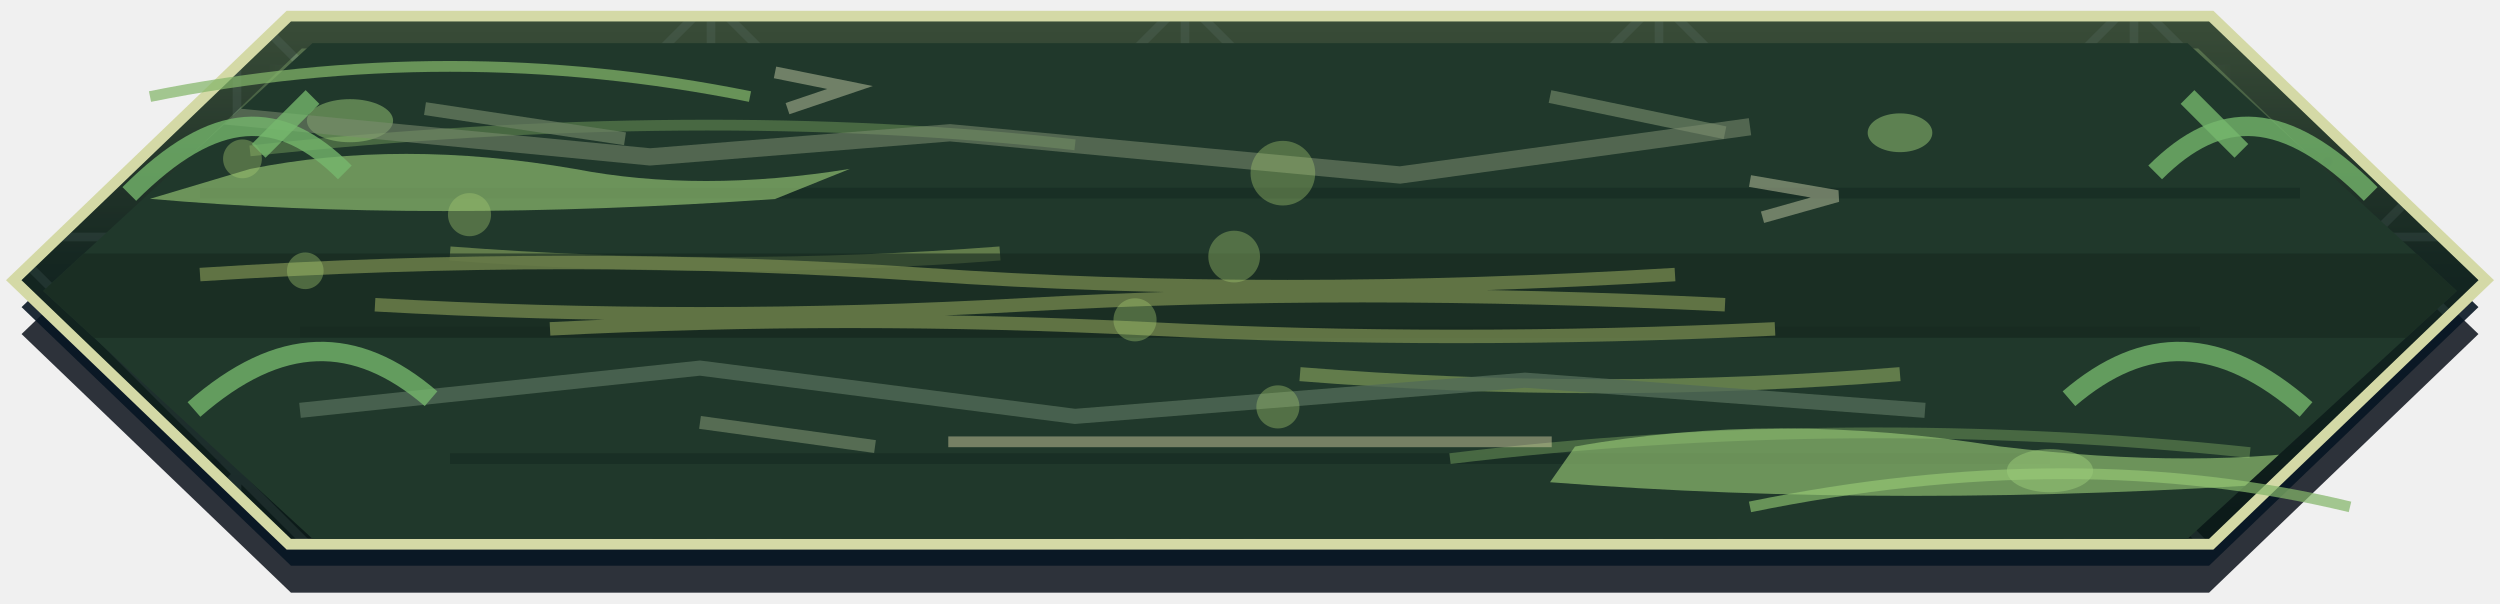
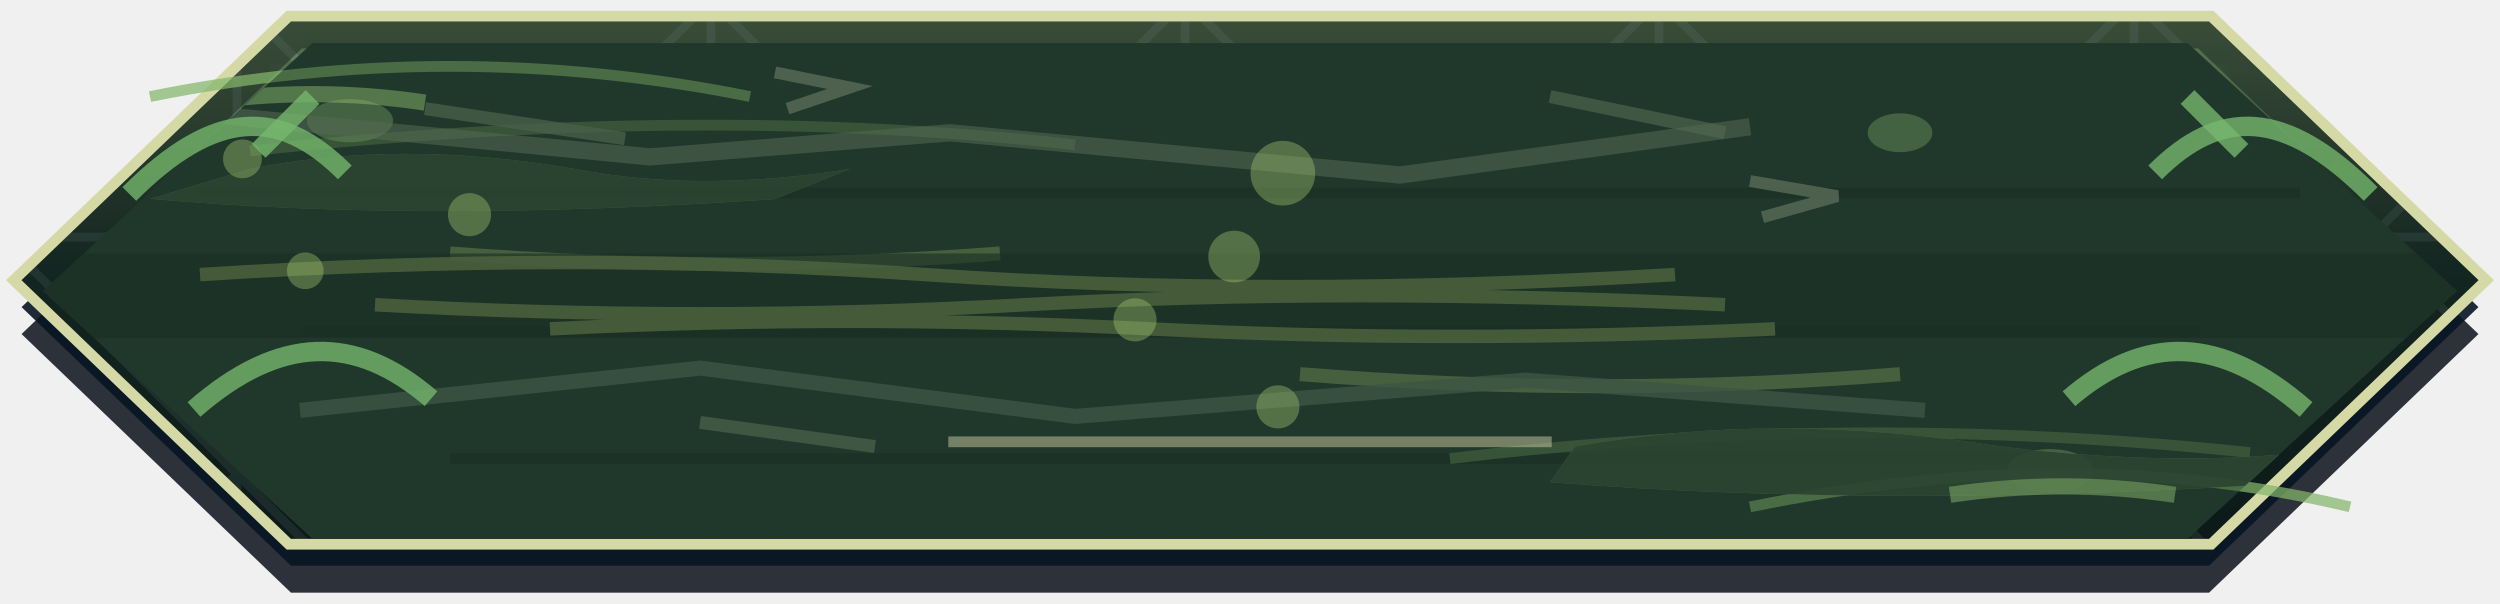
<svg xmlns="http://www.w3.org/2000/svg" width="464" height="112" viewBox="0 0 232 56" role="img" aria-label="M7 secondary-hex-button normal" data-style="m11-enchanted-forest@0.1.0" data-geometry-shape="wide-hexagon" data-corner-radius="2" data-end-cap-depth="25">
  <defs>
    <linearGradient id="m11-secondary-hex-button-232x56-normal-plate" x1="0" y1="0" x2="0" y2="1">
      <stop offset="0" stop-color="#5C7650" />
      <stop offset=".48" stop-color="#20382B" />
      <stop offset="1" stop-color="#13251E" />
    </linearGradient>
    <linearGradient id="m11-secondary-hex-button-232x56-normal-primary" x1="0" y1="0" x2="0" y2="1">
      <stop offset="0" stop-color="#F1E8C8" />
      <stop offset=".45" stop-color="#66D9B2" />
      <stop offset="1" stop-color="#2A856F" />
    </linearGradient>
    <linearGradient id="m11-secondary-hex-button-232x56-normal-energy" x1="0" y1="0" x2="1" y2="0">
      <stop offset="0" stop-color="#B8E0A5" stop-opacity="0" />
      <stop offset=".5" stop-color="#B8E0A5" stop-opacity=".86" />
      <stop offset="1" stop-color="#B8E0A5" stop-opacity="0" />
    </linearGradient>
    <pattern id="m11-secondary-hex-button-232x56-normal-grain" width="28" height="28" patternUnits="userSpaceOnUse">
      <circle cx="5" cy="7" r=".6" fill="#FFFFFF" fill-opacity=".12" />
      <circle cx="20" cy="15" r=".45" fill="#061321" fill-opacity=".2" />
    </pattern>
    <pattern id="m11-secondary-hex-button-232x56-normal-plate-pattern" width="44" height="44" patternUnits="userSpaceOnUse">
      <path d="M0 22H44M22 0V44M0 22L22 0 44 22 22 44Z" fill="none" stroke="#D8FBFF" stroke-opacity=".12" stroke-width=".8" />
    </pattern>
    <mask id="m11-secondary-hex-button-232x56-normal-mask">
      <path d="M27 2H205L230 26L205 50H27L2 26Z" fill="white" />
    </mask>
  </defs>
  <g opacity="1">
    <g id="m11-secondary-hex-button-232x56-normal-outer-shadow" data-layer="outer-shadow" transform="translate(0 5)">
      <path d="M27 2H205L230 26L205 50H27L2 26Z" fill="#020812" opacity=".82" />
    </g>
    <g id="m11-secondary-hex-button-232x56-normal-connected-depth" data-layer="connected-depth" transform="translate(0 2.5)">
      <path d="M27 2H205L230 26L205 50H27L2 26Z" fill="#071522" opacity=".9" />
    </g>
    <g id="m11-secondary-hex-button-232x56-normal-outer-frame" data-layer="outer-frame">
      <path d="M27 2H205L230 26L205 50H27L2 26Z" fill="#071421" stroke="#D4D9A6" stroke-width="2" stroke-linejoin="miter" />
    </g>
    <g id="m11-secondary-hex-button-232x56-normal-inner-plate-fill" data-layer="inner-plate-fill">
      <path d="M27 2H205L230 26L205 50H27L2 26Z" fill="url(#m11-secondary-hex-button-232x56-normal-plate)" />
    </g>
    <g id="m11-secondary-hex-button-232x56-normal-surface-grain" data-layer="surface-grain" data-material-source="m8-ice-grain" mask="url(#m11-secondary-hex-button-232x56-normal-mask)">
      <rect width="232" height="56" fill="url(#m11-secondary-hex-button-232x56-normal-grain)" />
    </g>
    <g id="m11-secondary-hex-button-232x56-normal-surface-pattern" data-layer="surface-pattern" data-material-source="m8-crystal-facet-pattern" mask="url(#m11-secondary-hex-button-232x56-normal-mask)">
      <rect width="232" height="56" fill="url(#m11-secondary-hex-button-232x56-normal-plate-pattern)" />
    </g>
    <g id="m11-secondary-hex-button-232x56-normal-side-bevel-shade" data-layer="side-bevel-shade" mask="url(#m11-secondary-hex-button-232x56-normal-mask)">
      <path d="M27 2H205L230 26L205 50H27L2 26Z" fill="none" stroke="#020812" stroke-opacity=".38" stroke-width="5" />
    </g>
    <g id="m11-secondary-hex-button-232x56-normal-top-bevel-highlight" data-layer="top-bevel-highlight" mask="url(#m11-secondary-hex-button-232x56-normal-mask)">
      <path d="M35 8H197" stroke="#FFFFFF" stroke-opacity=".55" stroke-width="3" stroke-linecap="square" />
    </g>
    <g id="m11-secondary-hex-button-232x56-normal-cold-edge-accent" data-layer="cold-edge-accent" data-material-source="m8-cold-edge-accent" mask="url(#m11-secondary-hex-button-232x56-normal-mask)">
      <rect x="25" y="6" width="182" height="8" fill="url(#m11-secondary-hex-button-232x56-normal-energy)" />
    </g>
    <g id="m11-secondary-hex-button-232x56-normal-ornament-decal" data-layer="ornament-decal" data-material-source="m7-ornament-marks" mask="url(#m11-secondary-hex-button-232x56-normal-mask)">
      <path d="M33 43h16M183 43h16" stroke="#E6FCFF" stroke-opacity=".5" stroke-width="2" />
    </g>
    <g id="m11-secondary-hex-button-material-stack" data-layer="forest-material-stack" data-material-families="weathered-stone,dark-wood,moss-lichen">
      <path d="M29 4H203L228 27L203 50H29L4 27Z" fill="#20382B" />
      <path d="M18.56 17.92H213.44M27.84 30.8H204.16M41.76 42.56H190.24" stroke="#182E24" stroke-width="1" stroke-opacity=".82" />
      <path d="M23.2 14Q64.96 9.52 99.76 13.44M134.56 42.56Q171.68 38.08 208.8 42" fill="none" stroke="#4D6E45" stroke-width="1" stroke-opacity=".9" />
      <path d="M13.92 8.96Q41.76 3.36 69.6 8.96M162.4 47.04Q192.56 40.88 218.08 47.04" fill="none" stroke="#84B66A" stroke-width="1" stroke-opacity=".72" />
    </g>
    <g id="m11-secondary-hex-button-material-detail" data-layer="forest-material-detail" data-material-channels="stone-chips,wood-grain,moss-mask">
      <path d="M39.44 10.08l18.56 2.8M143.84 8.96l16.24 3.36M64.96 39.2l16.24 2.24" stroke="#6B8063" stroke-width="1.2" stroke-opacity=".72" />
      <path d="M41.76 23.52q25.52 1.96 51.04 0M120.64 34.72q27.84 2.24 55.68 0" fill="none" stroke="#789356" stroke-width="1.3" stroke-opacity=".75" />
      <g fill="#9BCB78" fill-opacity=".5">
        <ellipse cx="32.48" cy="11.2" rx="4" ry="2" />
        <ellipse cx="190.24" cy="43.68" rx="4" ry="2" />
        <ellipse cx="176.32" cy="12.32" rx="3" ry="1.8" />
      </g>
    </g>
    <g id="m11-secondary-hex-button-material-face-depth" data-layer="forest-material-face-depth" data-material-source="shared-face-geometry">
      <clipPath id="m11-secondary-hex-button-face-clip">
        <path d="M29 4H203L228 27L203 50H29L4 27Z" />
      </clipPath>
      <g clip-path="url(#m11-secondary-hex-button-face-clip)">
        <g data-layer="forest-weathered-stone">
          <path d="M13.92 10.08l46.4 4.48 27.84 -2.24 41.76 3.92 32.48 -4.48" fill="none" stroke="#7C8D70" stroke-width="1.6" stroke-opacity=".55" />
          <path d="M27.84 38.08l37.12 -3.92 34.8 4.48 41.76 -3.36 37.12 2.8" fill="none" stroke="#526B56" stroke-width="1.4" stroke-opacity=".8" />
          <path d="M71.92 6.72l6.96 1.4 -5.8 1.96M162.4 16.8l8.12 1.4 -6.96 1.96" fill="none" stroke="#9BA687" stroke-width="1.1" stroke-opacity=".65" />
        </g>
        <g data-layer="forest-dark-wood-grain">
          <path d="M0 23.52H232V31.36H0Z" fill="#17291F" fill-opacity=".62" />
          <path d="M18.56 25.48q34.8 -2.24 67.28 0t69.6 0M34.8 28.28q30.16 1.68 60.32 0t64.96 0M51.04 30.52q27.84 -1.4 55.68 0t58 0" fill="none" stroke="#72854C" stroke-width="1.25" stroke-opacity=".8" />
        </g>
        <g data-layer="forest-moss-growth-mask" fill="#9BCB78" fill-opacity=".62">
          <path d="M23.2 15.68q13.92 -2.8 30.16 0q11.6 2.24 25.52 -.01l-6.96 2.8q-32.48 2.24 -58 -.02Z" />
          <path d="M146.16 41.44q18.56 -3.36 39.44 -.01q18.56 2.24 32.48 -.03l-4.64 3.36q-37.12 2.52 -69.6 -.01Z" />
        </g>
      </g>
    </g>
+     <g id="m11-secondary-hex-button-material-restraint" data-layer="forest-material-restraint" data-restraint="edge-anchored-low-opacity">
+       <clipPath id="m11-secondary-hex-button-restraint-clip">
+         <path d="M29 4H203L228 27L203 50H29L4 27Z" />
+       </clipPath>
+       <g clip-path="url(#m11-secondary-hex-button-restraint-clip)">
+         <path d="M0 0H232V56H0Z" fill="#20382B" fill-opacity=".42" />
+         <g data-layer="forest-moss-edge-anchor" fill="#20382B" fill-opacity=".78">
+           <path d="M23.2 15.68q13.92 -2.8 30.16 0q11.6 2.24 25.52 -.01l-6.96 2.8q-32.48 2.24 -58 -.02Z" />
+           <path d="M146.16 41.44q18.56 -3.36 39.44 -.01q18.56 2.24 32.48 -.03l-4.64 3.36q-37.12 2.52 -69.6 -.01Z" />
+         </g>
+         <path d="M18.56 9.52q10.44 -1.568 20.88 0M180.96 45.92q10.44 -1.568 20.88 0" fill="none" stroke="#9BCB78" stroke-width="1.5" stroke-opacity=".42" />
+       </g>
+     </g>
    <g id="m11-secondary-hex-button-moss-variation" data-layer="forest-variation" data-variation-seed="51731" data-variation-baseline="false" fill="#A6CC72" fill-opacity=".38">
      <circle cx="119.05" cy="16.07" r="3.0" />
      <circle cx="114.53" cy="23.81" r="2.4" />
      <circle cx="22.50" cy="14.74" r="1.8" />
      <circle cx="43.57" cy="19.92" r="2.0" />
      <circle cx="105.33" cy="29.68" r="2.0" />
      <circle cx="118.59" cy="37.76" r="2.0" />
      <circle cx="28.33" cy="25.13" r="1.7" />
    </g>
    <g id="m11-secondary-hex-button-leaf-vine-ornament" data-layer="forest-ornament" data-ornament="leaf-vine" data-ornament-count="4" fill="none" stroke="#76B86D" stroke-opacity=".78" stroke-width="1.8">
      <path d="M12 18c8-8 14-8 20-2M220 18c-8-8-14-8-20-2M18 38c8-7 15-7 22-1M214 38c-8-7-15-7-22-1" />
      <path d="M24 14l5-5M208 14l-5-5" />
    </g>
    <g id="m11-secondary-hex-button-parchment-typography" data-layer="forest-typography" data-typography-preset="m11-parchment-sage-action" data-semantic-text="required">
      <path d="M88 41h56" stroke="#EDE3B4" stroke-opacity=".42" />
    </g>
    <g id="m11-enchanted-forest-secondary-hex-button-content" data-layer="content" data-slot="editable-secondary-hex-button-content" data-safe-x="39" data-safe-y="8" data-safe-width="154" data-safe-height="38" />
  </g>
</svg>
